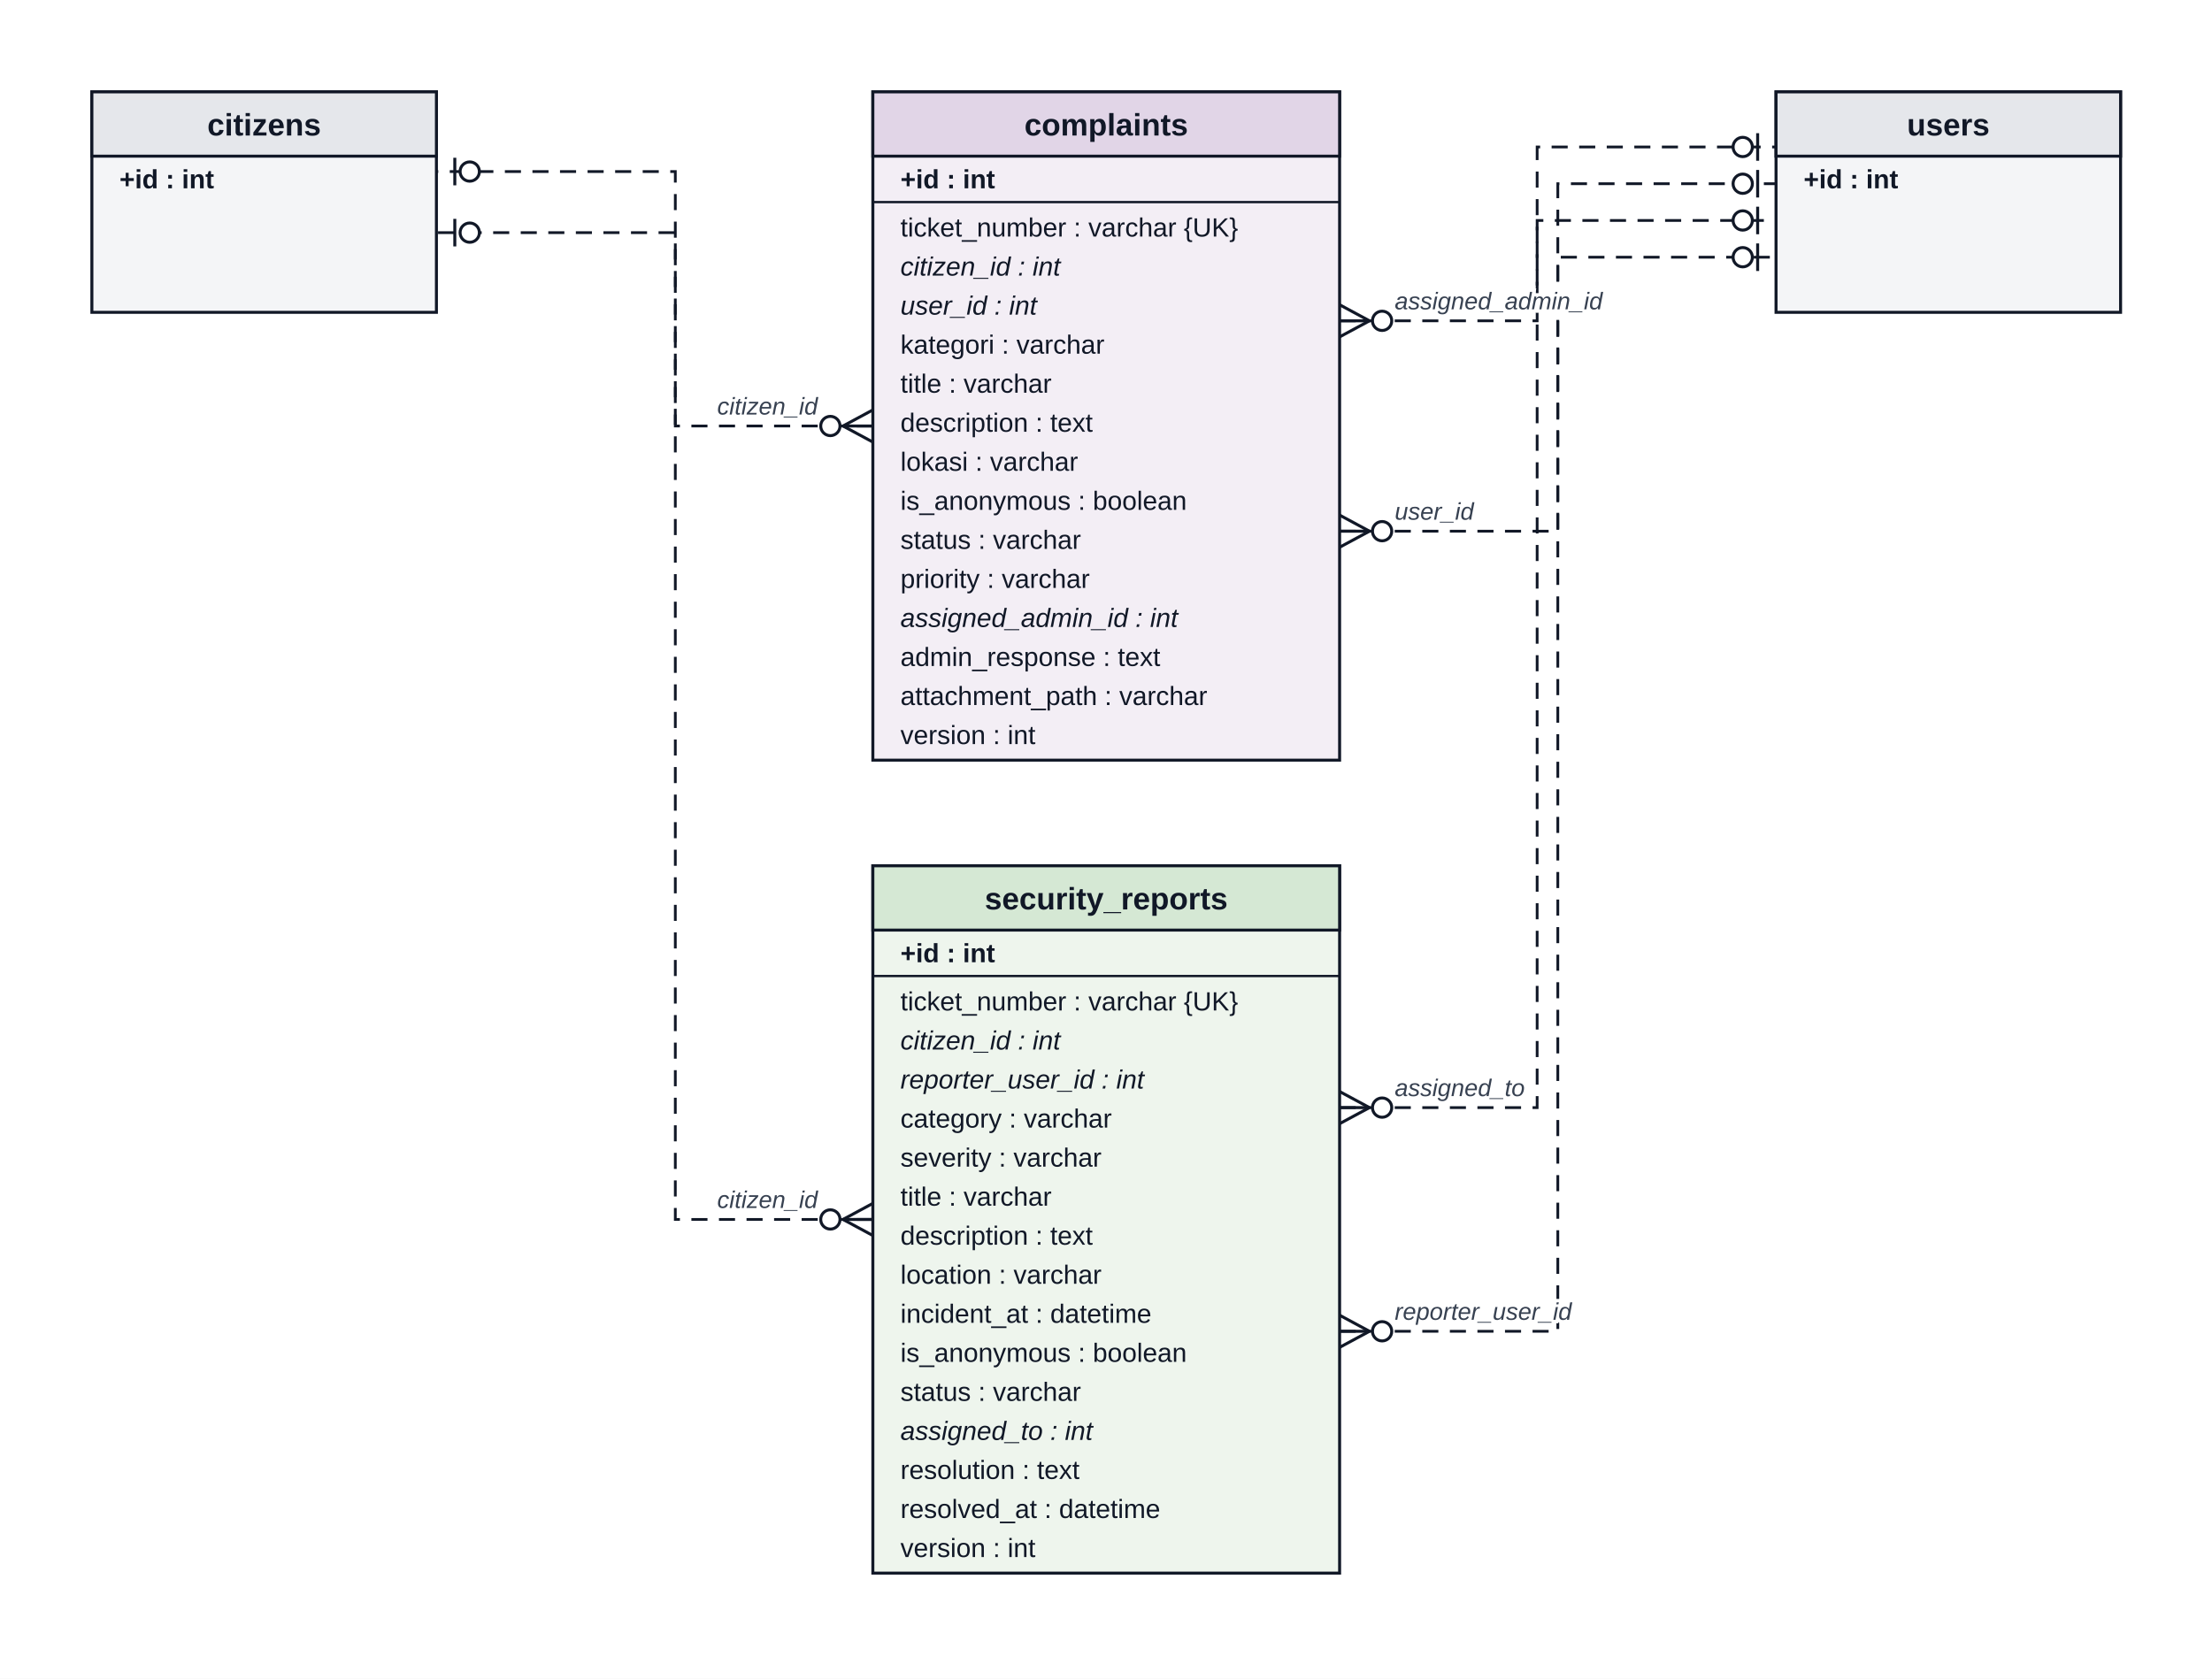
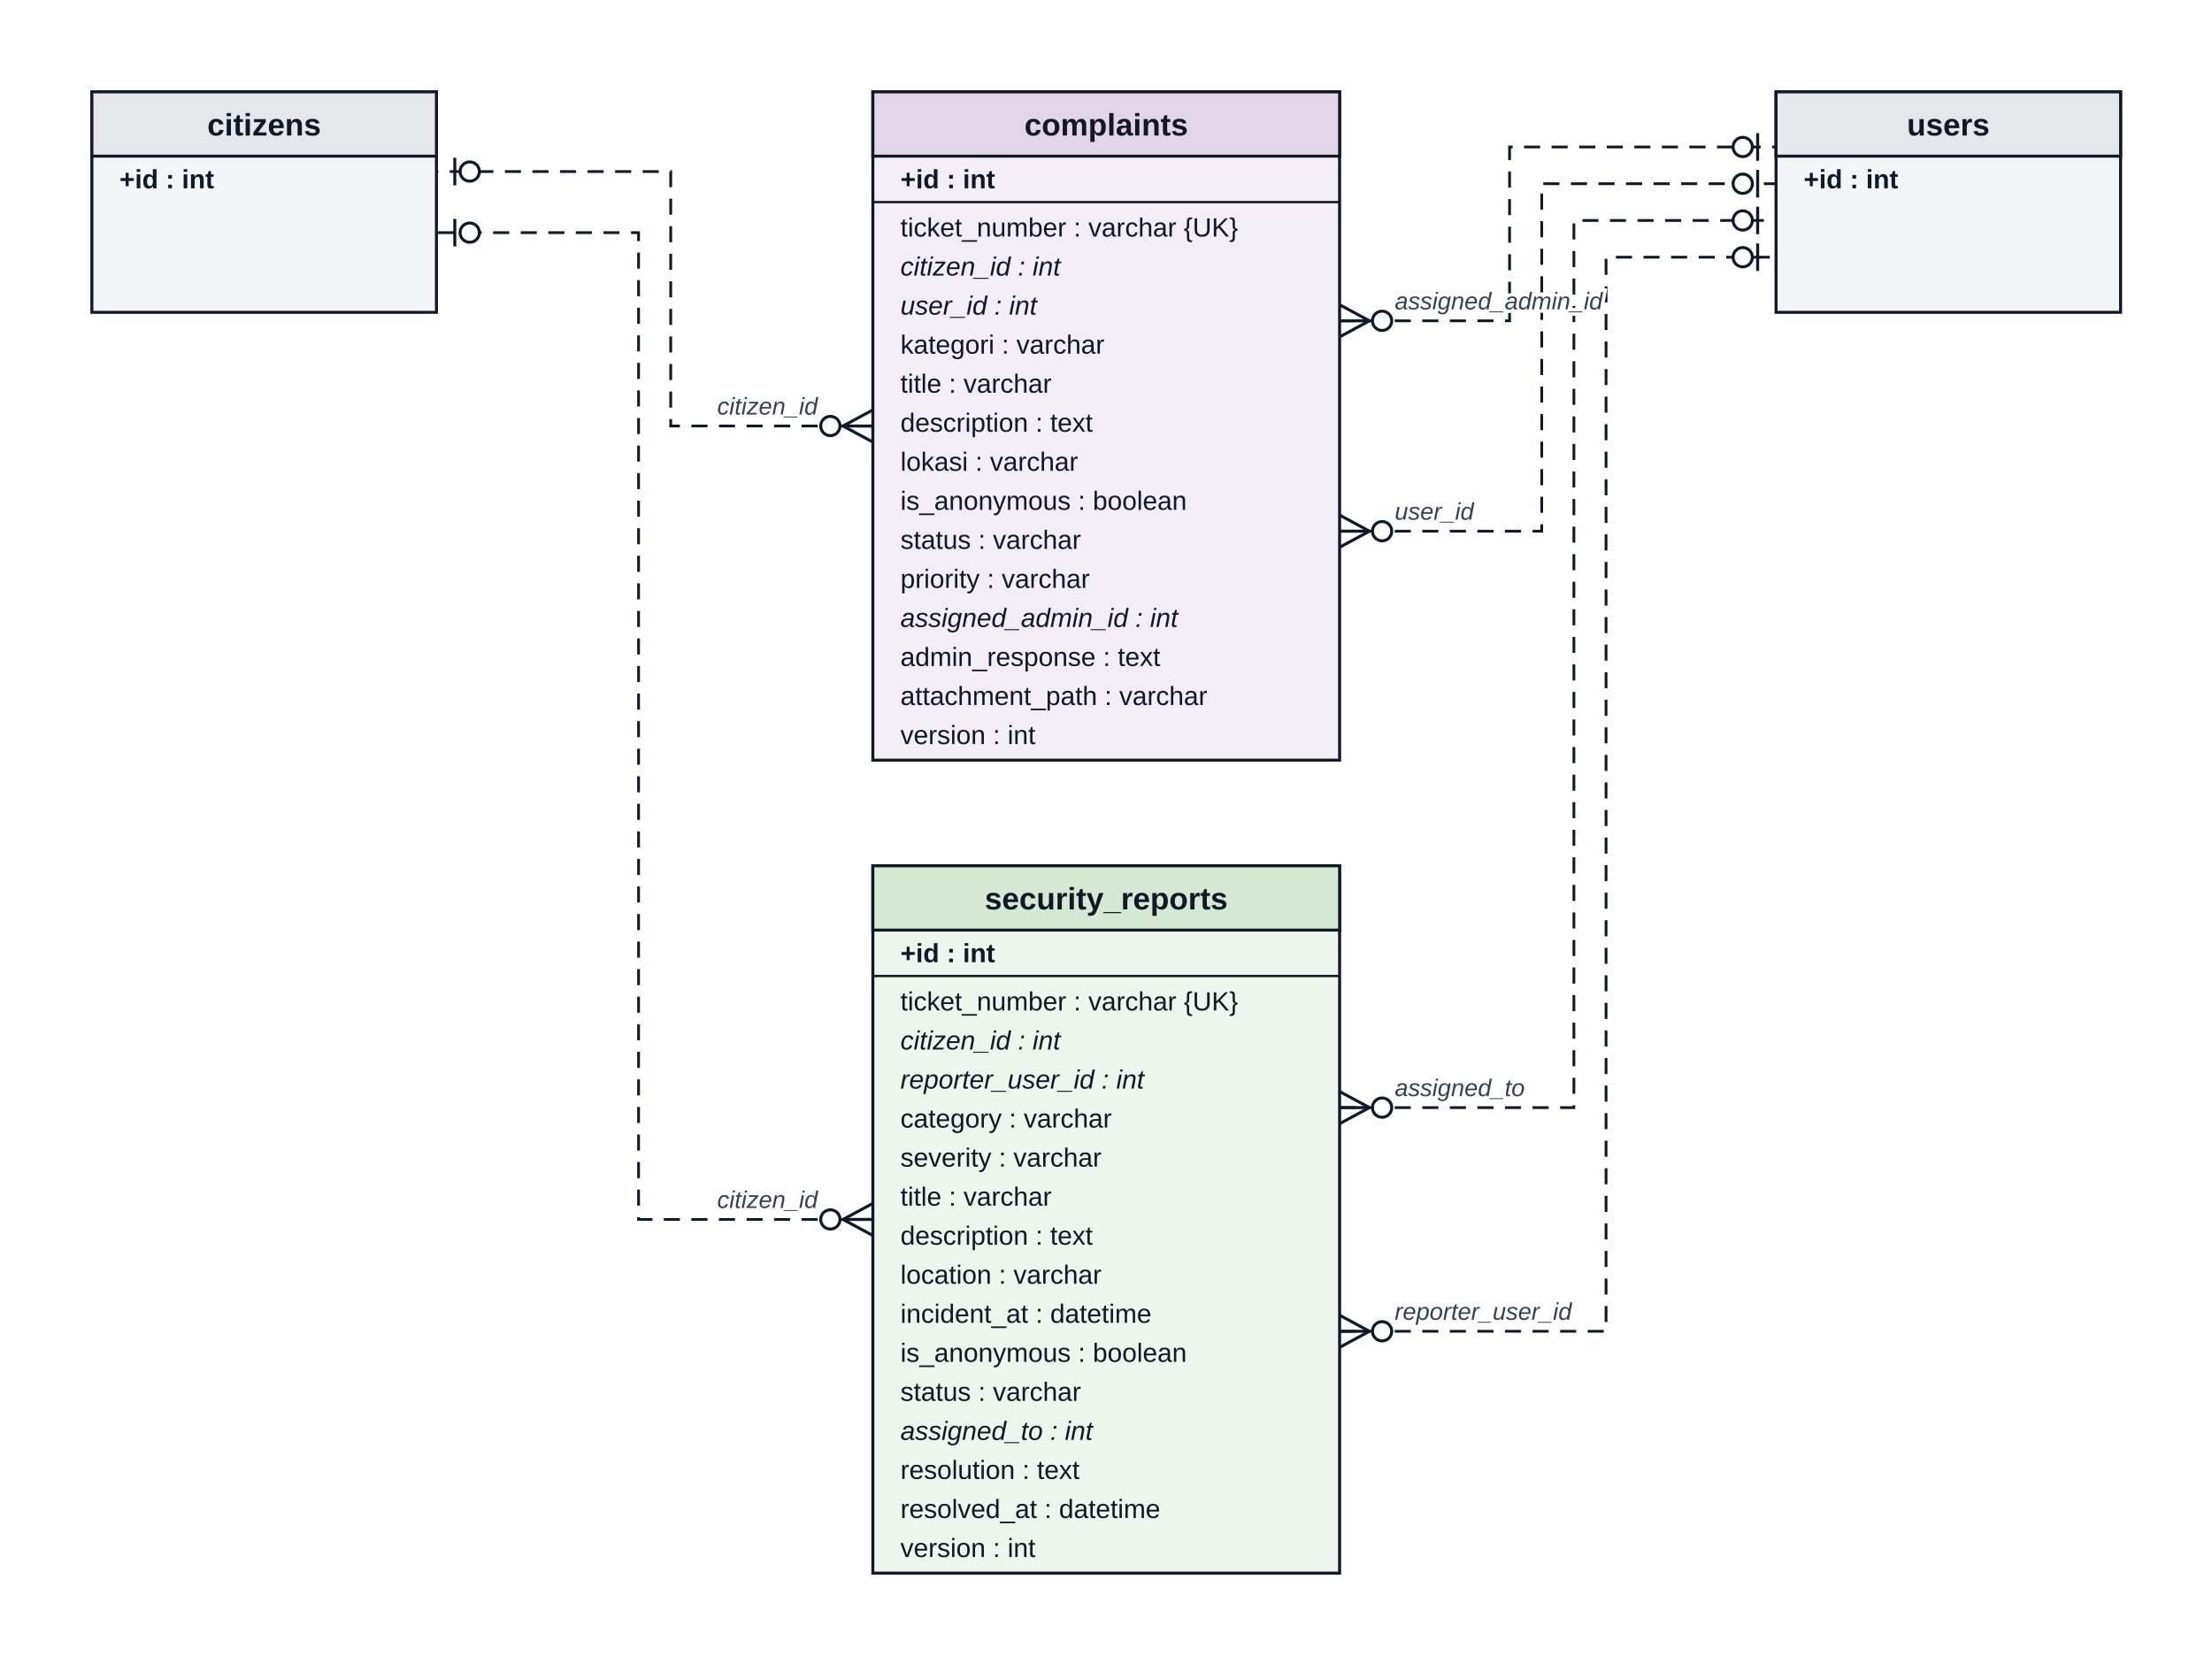
<svg xmlns="http://www.w3.org/2000/svg" viewBox="0 0 963 731" width="963" height="731" role="img" aria-label="Pengaduan dan Keamanan">
  <rect width="963" height="731" fill="#ffffff" />
-   <path d="M583.2 139.7 H669.2 V64.0 H773.2" fill="none" stroke="#111827" stroke-width="1.2" stroke-dasharray="7 5" />
-   <path d="M583.2 231.3 H678.2 V80.0 H773.2" fill="none" stroke="#111827" stroke-width="1.2" stroke-dasharray="7 5" />
-   <path d="M380.0 185.5 H294.0 V74.7 H190.0" fill="none" stroke="#111827" stroke-width="1.2" stroke-dasharray="7 5" />
-   <path d="M583.2 482.3 H669.2 V96.0 H773.2" fill="none" stroke="#111827" stroke-width="1.2" stroke-dasharray="7 5" />
-   <path d="M583.2 579.7 H678.2 V112.0 H773.2" fill="none" stroke="#111827" stroke-width="1.2" stroke-dasharray="7 5" />
-   <path d="M380.0 531.0 H294.0 V101.3 H190.0" fill="none" stroke="#111827" stroke-width="1.2" stroke-dasharray="7 5" />
+   <path d="M583.2 139.7 H657.2 V64.0 H773.2" fill="none" stroke="#111827" stroke-width="1.2" stroke-dasharray="7 5" />
+   <path d="M583.2 231.3 H671.2 V80.0 H773.2" fill="none" stroke="#111827" stroke-width="1.2" stroke-dasharray="7 5" />
+   <path d="M380.0 185.5 H292.0 V74.7 H190.0" fill="none" stroke="#111827" stroke-width="1.2" stroke-dasharray="7 5" />
+   <path d="M583.2 482.3 H685.2 V96.0 H773.2" fill="none" stroke="#111827" stroke-width="1.2" stroke-dasharray="7 5" />
+   <path d="M583.2 579.7 H699.2 V112.0 H773.2" fill="none" stroke="#111827" stroke-width="1.2" stroke-dasharray="7 5" />
+   <path d="M380.0 531.0 H278.0 V101.3 H190.0" fill="none" stroke="#111827" stroke-width="1.2" stroke-dasharray="7 5" />
  <rect x="380.0" y="40.0" width="203.2" height="291.0" fill="#f3eef5" stroke="#111827" stroke-width="1.3" />
  <rect x="380.0" y="40.0" width="203.2" height="28" fill="#e1d5e7" stroke="#111827" stroke-width="1.3" />
  <text x="481.6" y="59" text-anchor="middle" font-size="13.5" font-weight="bold" fill="#111827" font-family="Arial, Helvetica, sans-serif">complaints</text>
  <text x="392.0" y="82.0" font-size="11.5" fill="#111827" font-family="Arial, Helvetica, sans-serif" font-weight="bold">+id : int</text>
  <text x="392.0" y="103.0" font-size="11.5" fill="#111827" font-family="Arial, Helvetica, sans-serif">ticket_number : varchar {UK}</text>
  <text x="392.0" y="120.0" font-size="11.5" fill="#111827" font-family="Arial, Helvetica, sans-serif" font-style="italic">citizen_id : int</text>
  <text x="392.0" y="137.0" font-size="11.5" fill="#111827" font-family="Arial, Helvetica, sans-serif" font-style="italic">user_id : int</text>
  <text x="392.0" y="154.0" font-size="11.5" fill="#111827" font-family="Arial, Helvetica, sans-serif">kategori : varchar</text>
  <text x="392.0" y="171.0" font-size="11.5" fill="#111827" font-family="Arial, Helvetica, sans-serif">title : varchar</text>
  <text x="392.0" y="188.0" font-size="11.5" fill="#111827" font-family="Arial, Helvetica, sans-serif">description : text</text>
  <text x="392.0" y="205.0" font-size="11.5" fill="#111827" font-family="Arial, Helvetica, sans-serif">lokasi : varchar</text>
  <text x="392.0" y="222.0" font-size="11.5" fill="#111827" font-family="Arial, Helvetica, sans-serif">is_anonymous : boolean</text>
  <text x="392.0" y="239.0" font-size="11.5" fill="#111827" font-family="Arial, Helvetica, sans-serif">status : varchar</text>
  <text x="392.0" y="256.0" font-size="11.5" fill="#111827" font-family="Arial, Helvetica, sans-serif">priority : varchar</text>
  <text x="392.0" y="273.0" font-size="11.5" fill="#111827" font-family="Arial, Helvetica, sans-serif" font-style="italic">assigned_admin_id : int</text>
  <text x="392.0" y="290.0" font-size="11.5" fill="#111827" font-family="Arial, Helvetica, sans-serif">admin_response : text</text>
  <text x="392.0" y="307.0" font-size="11.5" fill="#111827" font-family="Arial, Helvetica, sans-serif">attachment_path : varchar</text>
  <text x="392.0" y="324.0" font-size="11.5" fill="#111827" font-family="Arial, Helvetica, sans-serif">version : int</text>
  <line x1="380.0" y1="88.0" x2="583.2" y2="88.0" stroke="#111827" stroke-width="1" />
  <rect x="380.0" y="377.0" width="203.2" height="308.0" fill="#eef5ed" stroke="#111827" stroke-width="1.3" />
  <rect x="380.0" y="377.0" width="203.2" height="28" fill="#d5e8d4" stroke="#111827" stroke-width="1.3" />
  <text x="481.6" y="396" text-anchor="middle" font-size="13.5" font-weight="bold" fill="#111827" font-family="Arial, Helvetica, sans-serif">security_reports</text>
  <text x="392.0" y="419.0" font-size="11.5" fill="#111827" font-family="Arial, Helvetica, sans-serif" font-weight="bold">+id : int</text>
  <text x="392.0" y="440.0" font-size="11.5" fill="#111827" font-family="Arial, Helvetica, sans-serif">ticket_number : varchar {UK}</text>
  <text x="392.0" y="457.0" font-size="11.5" fill="#111827" font-family="Arial, Helvetica, sans-serif" font-style="italic">citizen_id : int</text>
  <text x="392.0" y="474.0" font-size="11.5" fill="#111827" font-family="Arial, Helvetica, sans-serif" font-style="italic">reporter_user_id : int</text>
  <text x="392.0" y="491.0" font-size="11.5" fill="#111827" font-family="Arial, Helvetica, sans-serif">category : varchar</text>
  <text x="392.0" y="508.0" font-size="11.5" fill="#111827" font-family="Arial, Helvetica, sans-serif">severity : varchar</text>
  <text x="392.0" y="525.0" font-size="11.5" fill="#111827" font-family="Arial, Helvetica, sans-serif">title : varchar</text>
  <text x="392.0" y="542.0" font-size="11.5" fill="#111827" font-family="Arial, Helvetica, sans-serif">description : text</text>
  <text x="392.0" y="559.0" font-size="11.5" fill="#111827" font-family="Arial, Helvetica, sans-serif">location : varchar</text>
  <text x="392.0" y="576.0" font-size="11.5" fill="#111827" font-family="Arial, Helvetica, sans-serif">incident_at : datetime</text>
  <text x="392.0" y="593.0" font-size="11.5" fill="#111827" font-family="Arial, Helvetica, sans-serif">is_anonymous : boolean</text>
  <text x="392.0" y="610.0" font-size="11.5" fill="#111827" font-family="Arial, Helvetica, sans-serif">status : varchar</text>
  <text x="392.0" y="627.0" font-size="11.5" fill="#111827" font-family="Arial, Helvetica, sans-serif" font-style="italic">assigned_to : int</text>
  <text x="392.0" y="644.0" font-size="11.5" fill="#111827" font-family="Arial, Helvetica, sans-serif">resolution : text</text>
  <text x="392.0" y="661.0" font-size="11.5" fill="#111827" font-family="Arial, Helvetica, sans-serif">resolved_at : datetime</text>
  <text x="392.0" y="678.0" font-size="11.5" fill="#111827" font-family="Arial, Helvetica, sans-serif">version : int</text>
  <line x1="380.0" y1="425.0" x2="583.2" y2="425.0" stroke="#111827" stroke-width="1" />
  <rect x="40.0" y="40.0" width="150.0" height="96.0" fill="#f4f5f7" stroke="#111827" stroke-width="1.3" />
  <rect x="40.0" y="40.0" width="150.0" height="28" fill="#e5e7eb" stroke="#111827" stroke-width="1.3" />
  <text x="115.0" y="59" text-anchor="middle" font-size="13.5" font-weight="bold" fill="#111827" font-family="Arial, Helvetica, sans-serif">citizens</text>
  <text x="52.0" y="82.0" font-size="11.5" fill="#111827" font-family="Arial, Helvetica, sans-serif" font-weight="bold">+id : int</text>
  <rect x="773.2" y="40.0" width="150.0" height="96.0" fill="#f4f5f7" stroke="#111827" stroke-width="1.3" />
  <rect x="773.2" y="40.0" width="150.0" height="28" fill="#e5e7eb" stroke="#111827" stroke-width="1.3" />
  <text x="848.2" y="59" text-anchor="middle" font-size="13.5" font-weight="bold" fill="#111827" font-family="Arial, Helvetica, sans-serif">users</text>
  <text x="785.2" y="82.0" font-size="11.5" fill="#111827" font-family="Arial, Helvetica, sans-serif" font-weight="bold">+id : int</text>
  <line x1="596.2" y1="139.7" x2="583.2" y2="132.7" stroke="#111827" stroke-width="1.3" />
  <line x1="596.2" y1="139.7" x2="583.2" y2="146.7" stroke="#111827" stroke-width="1.3" />
  <line x1="596.2" y1="139.7" x2="583.2" y2="139.7" stroke="#111827" stroke-width="1.3" />
  <circle cx="601.7" cy="139.7" r="4.2" fill="#fff" stroke="#111827" stroke-width="1.3" />
  <line x1="765.2" y1="70.0" x2="765.2" y2="58.0" stroke="#111827" stroke-width="1.3" />
  <circle cx="758.7" cy="64.0" r="4.2" fill="#fff" stroke="#111827" stroke-width="1.3" />
  <line x1="596.2" y1="231.3" x2="583.2" y2="224.3" stroke="#111827" stroke-width="1.3" />
  <line x1="596.2" y1="231.3" x2="583.2" y2="238.3" stroke="#111827" stroke-width="1.3" />
  <line x1="596.2" y1="231.3" x2="583.2" y2="231.3" stroke="#111827" stroke-width="1.3" />
  <circle cx="601.7" cy="231.3" r="4.2" fill="#fff" stroke="#111827" stroke-width="1.3" />
  <line x1="765.2" y1="86.0" x2="765.2" y2="74.0" stroke="#111827" stroke-width="1.3" />
  <circle cx="758.7" cy="80.0" r="4.2" fill="#fff" stroke="#111827" stroke-width="1.3" />
  <line x1="367.0" y1="185.5" x2="380.0" y2="192.5" stroke="#111827" stroke-width="1.3" />
  <line x1="367.0" y1="185.5" x2="380.0" y2="178.5" stroke="#111827" stroke-width="1.3" />
  <line x1="367.0" y1="185.5" x2="380.0" y2="185.5" stroke="#111827" stroke-width="1.3" />
  <circle cx="361.5" cy="185.5" r="4.2" fill="#fff" stroke="#111827" stroke-width="1.3" />
  <line x1="198.0" y1="68.7" x2="198.0" y2="80.7" stroke="#111827" stroke-width="1.3" />
  <circle cx="204.5" cy="74.7" r="4.2" fill="#fff" stroke="#111827" stroke-width="1.3" />
  <line x1="596.2" y1="482.3" x2="583.2" y2="475.3" stroke="#111827" stroke-width="1.3" />
  <line x1="596.2" y1="482.3" x2="583.2" y2="489.3" stroke="#111827" stroke-width="1.3" />
  <line x1="596.2" y1="482.3" x2="583.2" y2="482.3" stroke="#111827" stroke-width="1.3" />
  <circle cx="601.7" cy="482.3" r="4.2" fill="#fff" stroke="#111827" stroke-width="1.3" />
  <line x1="765.2" y1="102.0" x2="765.2" y2="90.0" stroke="#111827" stroke-width="1.3" />
  <circle cx="758.7" cy="96.0" r="4.2" fill="#fff" stroke="#111827" stroke-width="1.3" />
  <line x1="596.2" y1="579.7" x2="583.2" y2="572.7" stroke="#111827" stroke-width="1.3" />
  <line x1="596.2" y1="579.7" x2="583.2" y2="586.7" stroke="#111827" stroke-width="1.3" />
  <line x1="596.2" y1="579.7" x2="583.2" y2="579.7" stroke="#111827" stroke-width="1.3" />
  <circle cx="601.7" cy="579.7" r="4.2" fill="#fff" stroke="#111827" stroke-width="1.3" />
  <line x1="765.2" y1="118.0" x2="765.2" y2="106.0" stroke="#111827" stroke-width="1.3" />
  <circle cx="758.7" cy="112.0" r="4.2" fill="#fff" stroke="#111827" stroke-width="1.3" />
  <line x1="367.0" y1="531.0" x2="380.0" y2="538.0" stroke="#111827" stroke-width="1.3" />
  <line x1="367.0" y1="531.0" x2="380.0" y2="524.0" stroke="#111827" stroke-width="1.3" />
  <line x1="367.0" y1="531.0" x2="380.0" y2="531.0" stroke="#111827" stroke-width="1.3" />
  <circle cx="361.5" cy="531.0" r="4.2" fill="#fff" stroke="#111827" stroke-width="1.3" />
  <line x1="198.0" y1="95.3" x2="198.0" y2="107.3" stroke="#111827" stroke-width="1.3" />
  <circle cx="204.5" cy="101.3" r="4.2" fill="#fff" stroke="#111827" stroke-width="1.3" />
  <text x="607.2" y="134.7" text-anchor="start" font-size="10.5" font-style="italic" fill="#374151" font-family="Arial, Helvetica, sans-serif" stroke="#fff" stroke-width="3" paint-order="stroke">assigned_admin_id</text>
  <text x="607.2" y="226.3" text-anchor="start" font-size="10.5" font-style="italic" fill="#374151" font-family="Arial, Helvetica, sans-serif" stroke="#fff" stroke-width="3" paint-order="stroke">user_id</text>
  <text x="356.0" y="180.5" text-anchor="end" font-size="10.5" font-style="italic" fill="#374151" font-family="Arial, Helvetica, sans-serif" stroke="#fff" stroke-width="3" paint-order="stroke">citizen_id</text>
  <text x="607.2" y="477.3" text-anchor="start" font-size="10.5" font-style="italic" fill="#374151" font-family="Arial, Helvetica, sans-serif" stroke="#fff" stroke-width="3" paint-order="stroke">assigned_to</text>
  <text x="607.2" y="574.7" text-anchor="start" font-size="10.5" font-style="italic" fill="#374151" font-family="Arial, Helvetica, sans-serif" stroke="#fff" stroke-width="3" paint-order="stroke">reporter_user_id</text>
  <text x="356.0" y="526.0" text-anchor="end" font-size="10.5" font-style="italic" fill="#374151" font-family="Arial, Helvetica, sans-serif" stroke="#fff" stroke-width="3" paint-order="stroke">citizen_id</text>
</svg>
